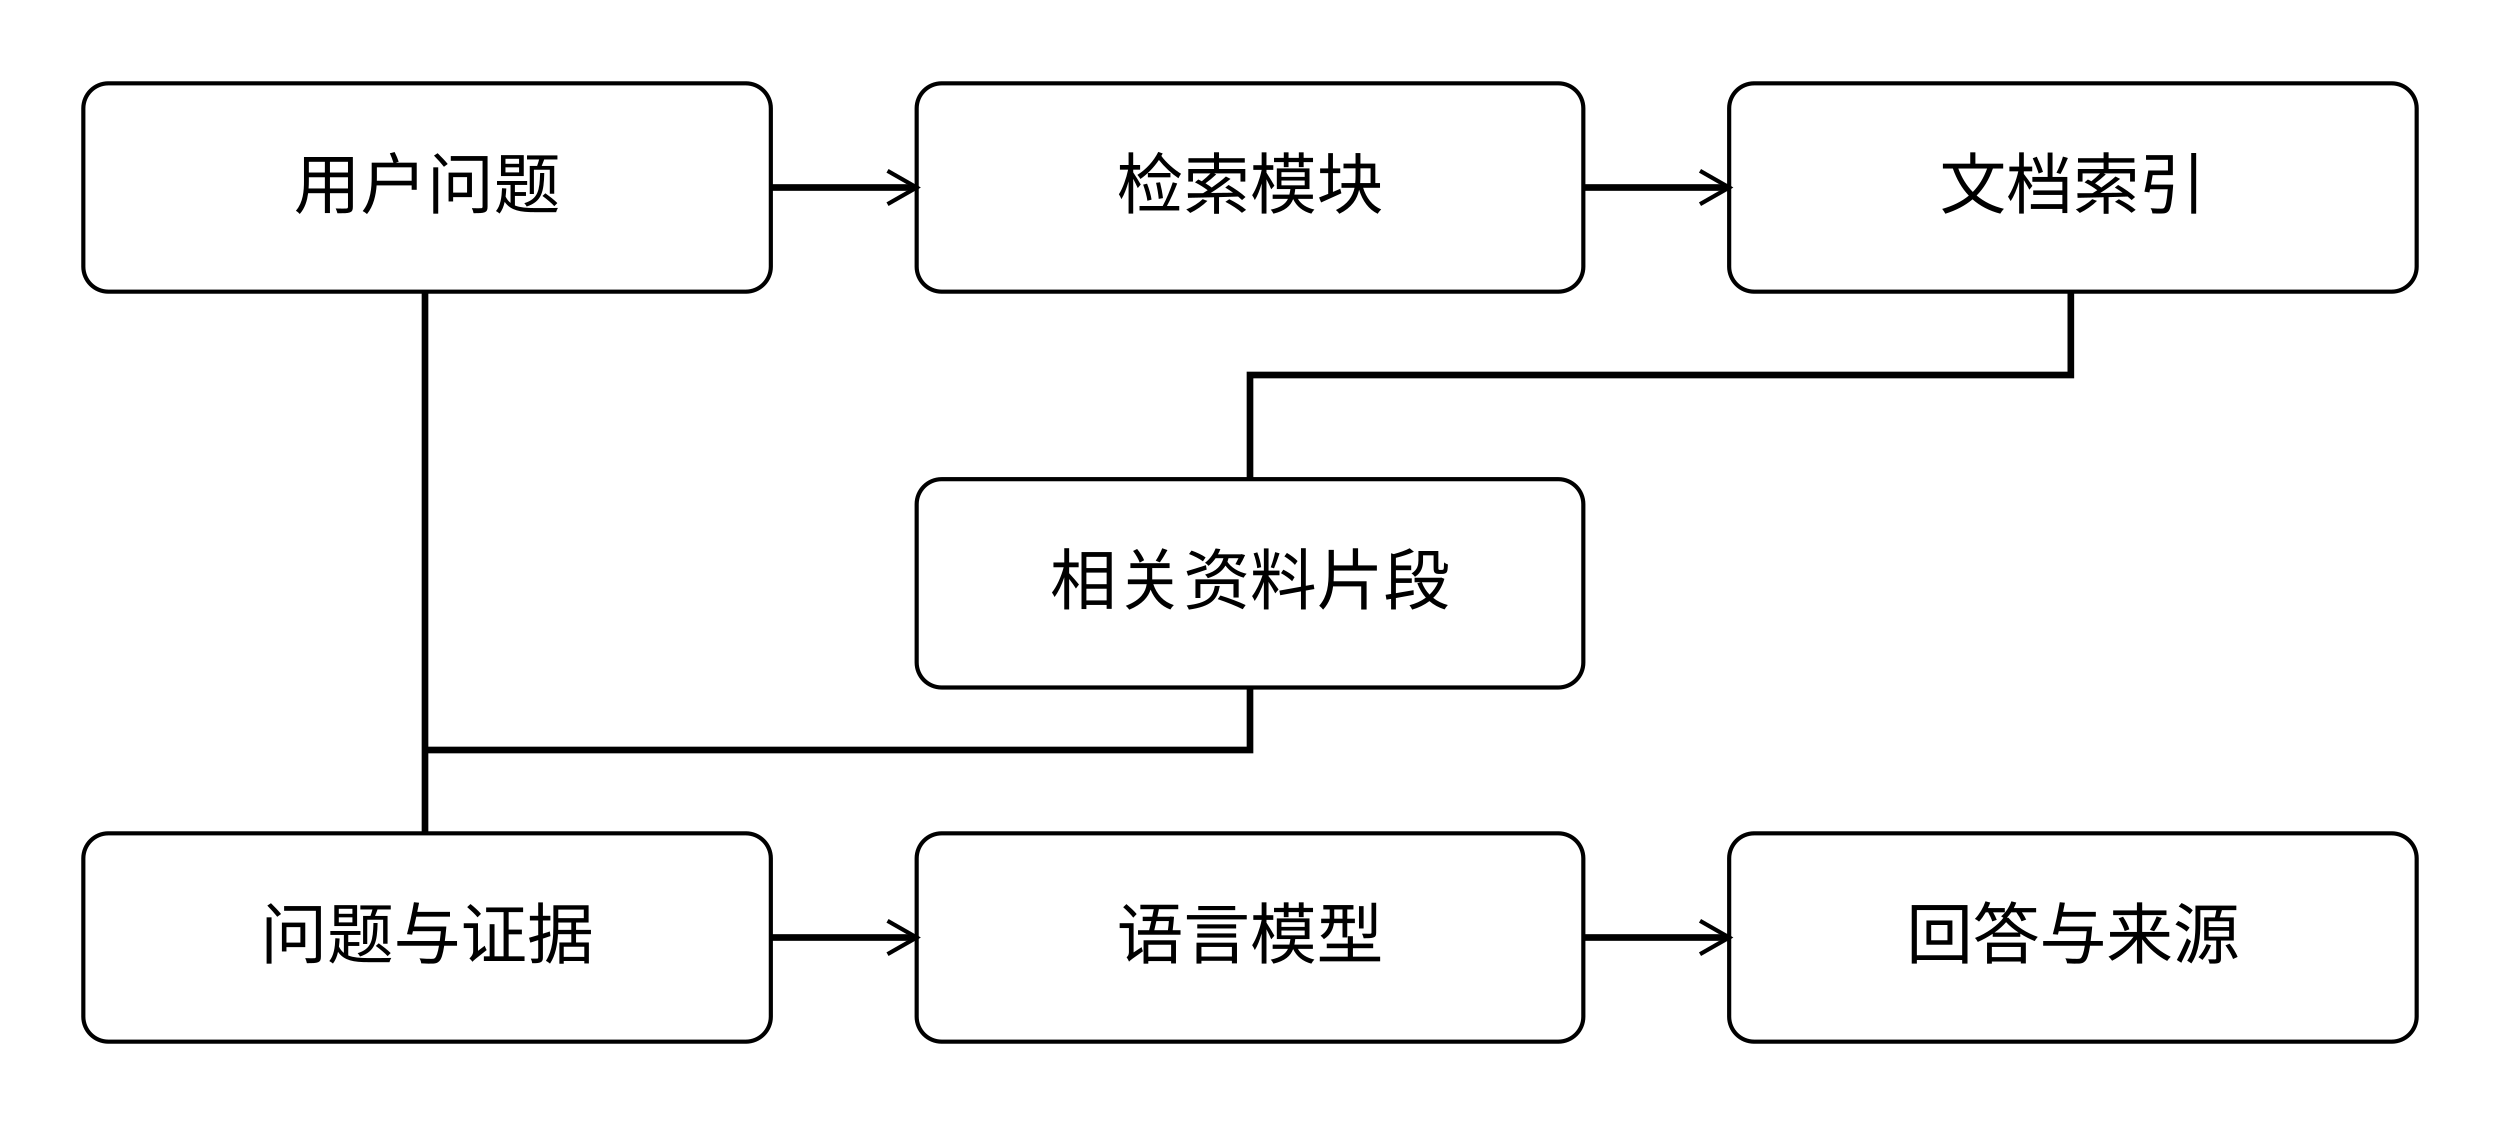
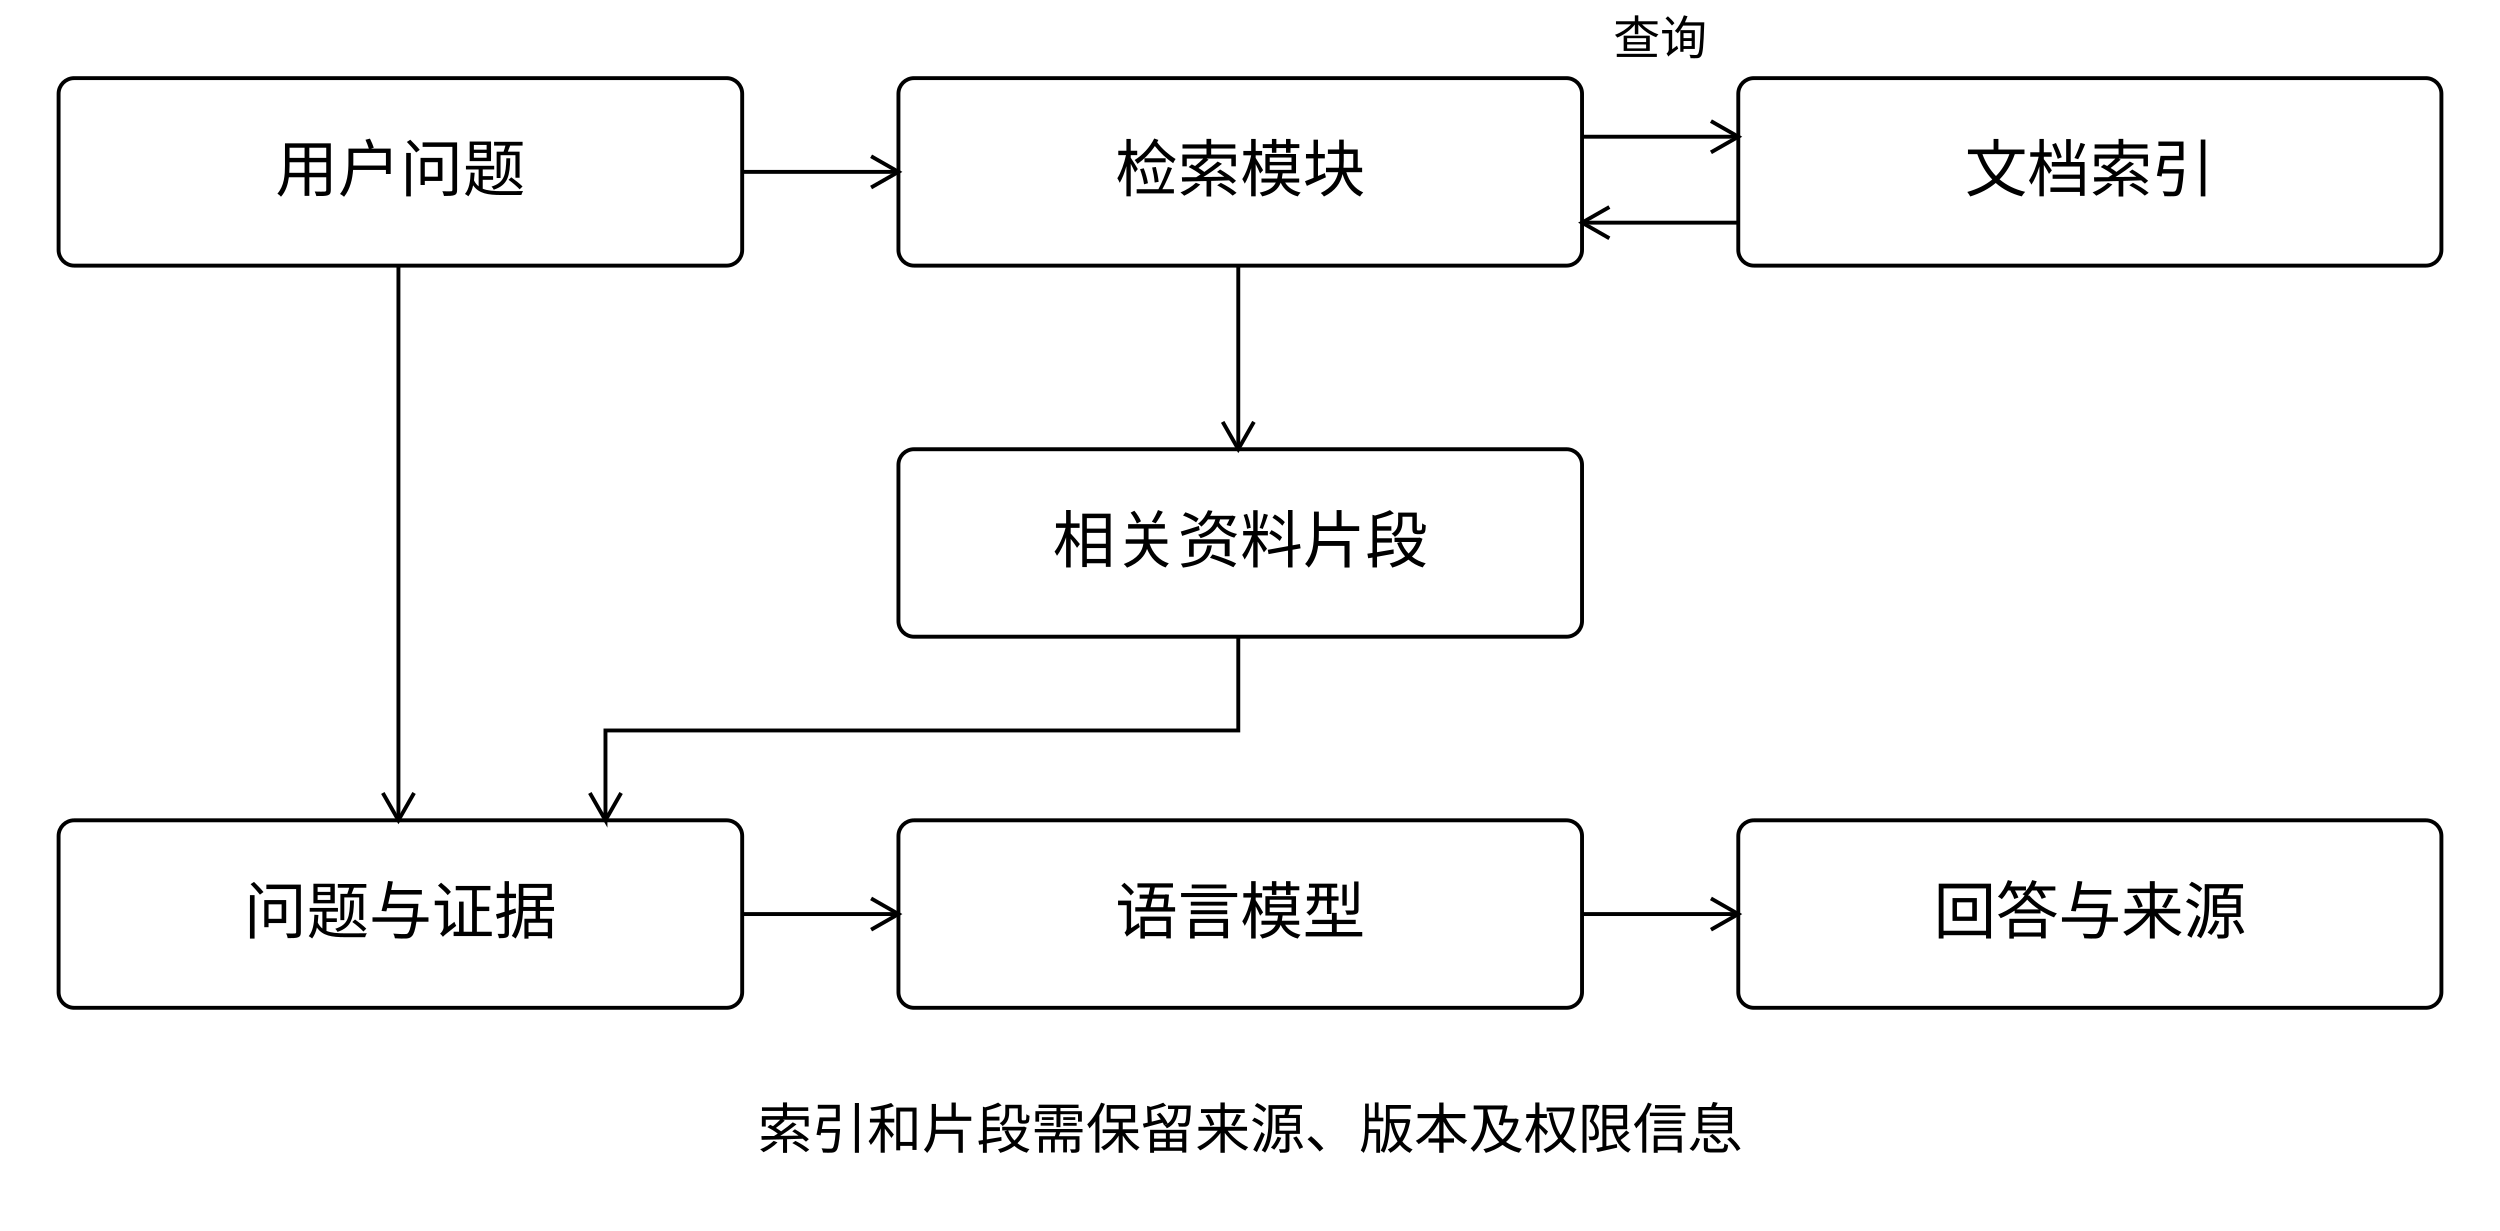
- <svg xmlns="http://www.w3.org/2000/svg" viewBox="0 0 600 275" width="600" height="275">
+ <svg xmlns="http://www.w3.org/2000/svg" viewBox="0 0 640 315" width="640" height="315">
  <g font-family="system-ui,sans-serif" font-size="16" fill="currentColor">
-     <rect x="20" y="20" width="165" height="50" rx="6" fill="none" stroke="currentColor" />
-     <text x="102.5" y="50" text-anchor="middle">用户问题</text>
-     <rect x="220" y="20" width="160" height="50" rx="6" fill="none" stroke="currentColor" />
-     <text x="300" y="50" text-anchor="middle">检索模块</text>
-     <rect x="415" y="20" width="165" height="50" rx="6" fill="none" stroke="currentColor" />
-     <text x="497.5" y="50" text-anchor="middle">文档索引</text>
-     <path d="M185 45L220 45" stroke="currentColor" stroke-width="1.6" fill="none" />
-     <path d="M-7 -4L0 0L-7 4" transform="translate(220 45) rotate(0)" stroke="currentColor" fill="none" />
-     <path d="M380 45L415 45" stroke="currentColor" stroke-width="1.6" fill="none" />
-     <path d="M-7 -4L0 0L-7 4" transform="translate(415 45) rotate(0)" stroke="currentColor" fill="none" />
-     <rect x="220" y="115" width="160" height="50" rx="6" fill="none" stroke="currentColor" />
-     <text x="300" y="145" text-anchor="middle">相关资料片段</text>
-     <path d="M497 70V90H300V115" stroke="currentColor" stroke-width="1.6" fill="none" />
-     <rect x="20" y="200" width="165" height="50" rx="6" fill="none" stroke="currentColor" />
-     <text x="102.5" y="230" text-anchor="middle">问题与证据</text>
-     <rect x="220" y="200" width="160" height="50" rx="6" fill="none" stroke="currentColor" />
-     <text x="300" y="230" text-anchor="middle">语言模型</text>
-     <rect x="415" y="200" width="165" height="50" rx="6" fill="none" stroke="currentColor" />
-     <text x="497.5" y="230" text-anchor="middle">回答与来源</text>
-     <path d="M300 165V180H102V200M102 70V200" stroke="currentColor" stroke-width="1.6" fill="none" />
-     <path d="M185 225L220 225" stroke="currentColor" stroke-width="1.6" fill="none" />
-     <path d="M-7 -4L0 0L-7 4" transform="translate(220 225) rotate(0)" stroke="currentColor" fill="none" />
-     <path d="M380 225L415 225" stroke="currentColor" stroke-width="1.6" fill="none" />
-     <path d="M-7 -4L0 0L-7 4" transform="translate(415 225) rotate(0)" stroke="currentColor" fill="none" />
+     <rect x="15" y="20" width="175" height="48" rx="4" stroke="currentColor" fill="none" />
+     <text x="102.5" y="49" text-anchor="middle">用户问题</text>
+     <rect x="230" y="20" width="175" height="48" rx="4" stroke="currentColor" fill="none" />
+     <text x="317.5" y="49" text-anchor="middle">检索模块</text>
+     <rect x="445" y="20" width="180" height="48" rx="4" stroke="currentColor" fill="none" />
+     <text x="535" y="49" text-anchor="middle">文档索引</text>
+     <path d="M190 44L230 44" stroke="currentColor" fill="none" />
+     <path d="M-7 -4L0 0L-7 4" transform="translate(230 44) rotate(0)" stroke="currentColor" fill="none" />
+     <path d="M405 35L445 35" stroke="currentColor" fill="none" />
+     <path d="M-7 -4L0 0L-7 4" transform="translate(445 35) rotate(0)" stroke="currentColor" fill="none" />
+     <path d="M445 57L405 57" stroke="currentColor" fill="none" />
+     <path d="M-7 -4L0 0L-7 4" transform="translate(405 57) rotate(180)" stroke="currentColor" fill="none" />
+     <text x="425" y="14" text-anchor="middle" font-size="12">查询</text>
+     <rect x="230" y="115" width="175" height="48" rx="4" stroke="currentColor" fill="none" />
+     <text x="317.5" y="144" text-anchor="middle">相关资料片段</text>
+     <path d="M317 68L317 115" stroke="currentColor" fill="none" />
+     <path d="M-7 -4L0 0L-7 4" transform="translate(317 115) rotate(90)" stroke="currentColor" fill="none" />
+     <rect x="15" y="210" width="175" height="48" rx="4" stroke="currentColor" fill="none" />
+     <text x="102.5" y="239" text-anchor="middle">问题与证据</text>
+     <path d="M102 68L102 210" stroke="currentColor" fill="none" />
+     <path d="M-7 -4L0 0L-7 4" transform="translate(102 210) rotate(90)" stroke="currentColor" fill="none" />
+     <path d="M317 163V187H155V210l-4-7m4 7 4-7" stroke="currentColor" fill="none" />
+     <rect x="230" y="210" width="175" height="48" rx="4" stroke="currentColor" fill="none" />
+     <text x="317.5" y="239" text-anchor="middle">语言模型</text>
+     <path d="M190 234L230 234" stroke="currentColor" fill="none" />
+     <path d="M-7 -4L0 0L-7 4" transform="translate(230 234) rotate(0)" stroke="currentColor" fill="none" />
+     <rect x="445" y="210" width="180" height="48" rx="4" stroke="currentColor" fill="none" />
+     <text x="535" y="239" text-anchor="middle">回答与来源</text>
+     <path d="M405 234L445 234" stroke="currentColor" fill="none" />
+     <path d="M-7 -4L0 0L-7 4" transform="translate(445 234) rotate(0)" stroke="currentColor" fill="none" />
+     <text x="320" y="294" text-anchor="middle" font-size="14">索引和片段需保留来源、版本及权限信息</text>
  </g>
</svg>
